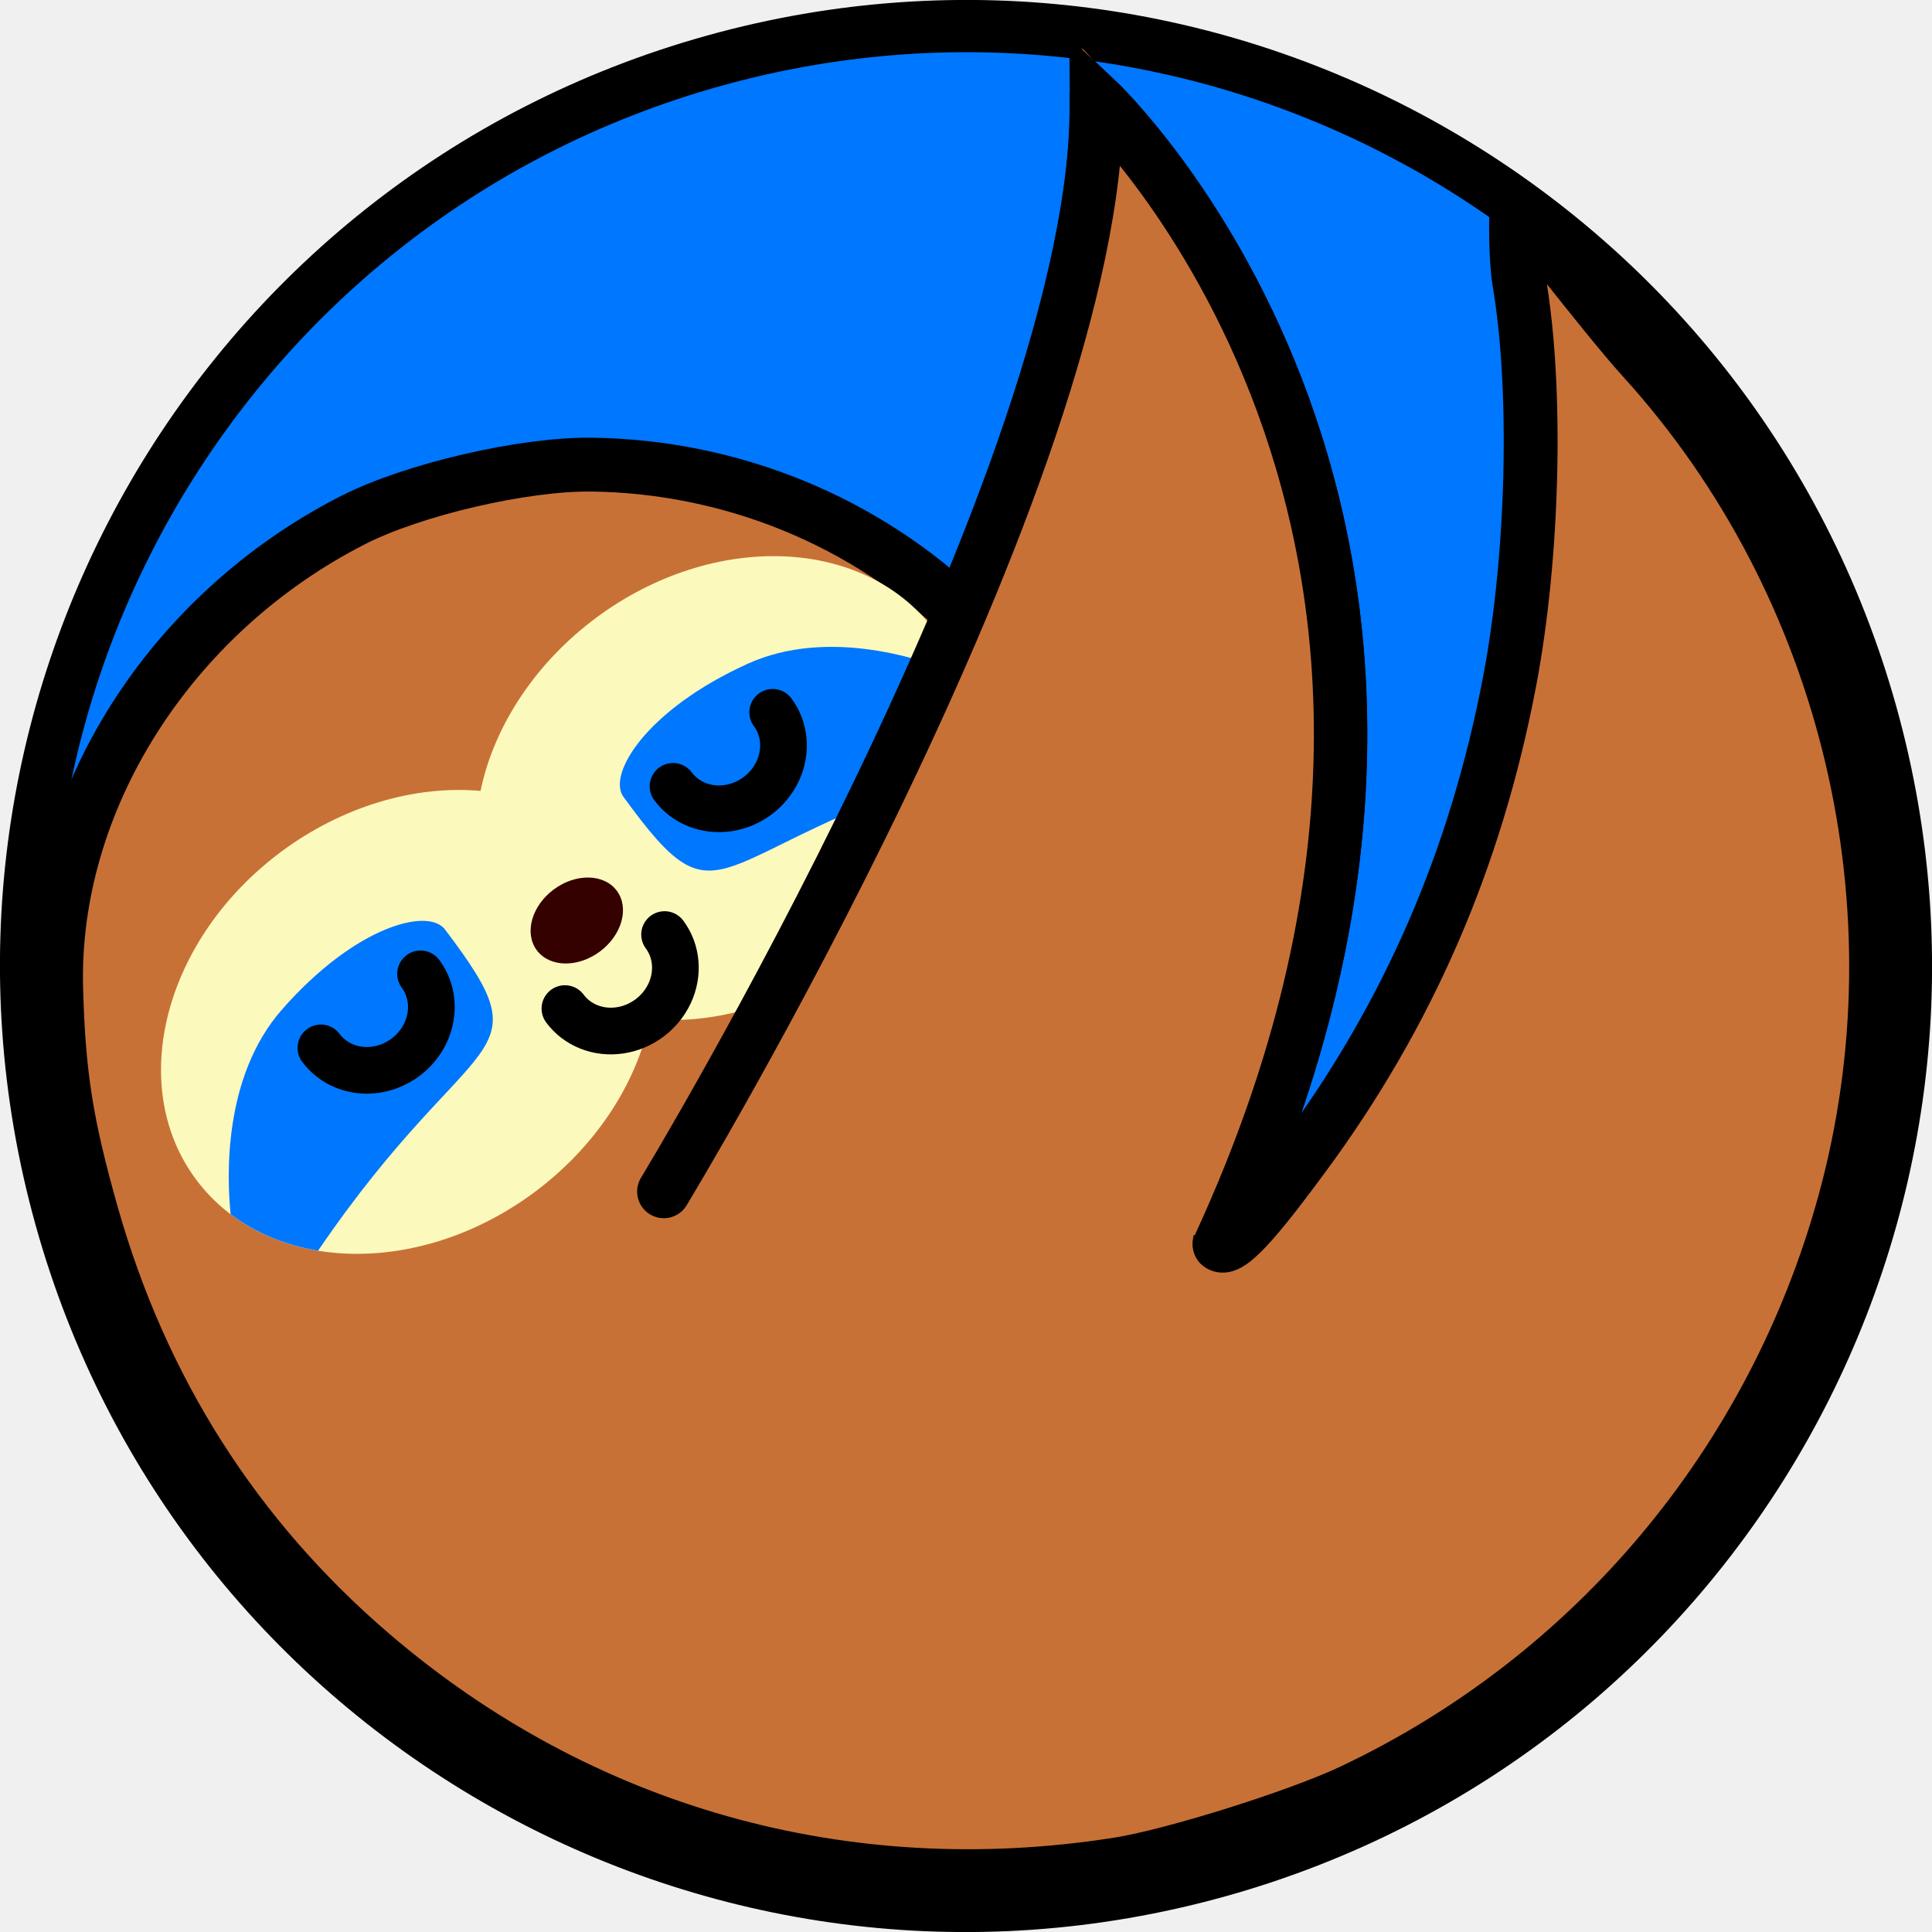
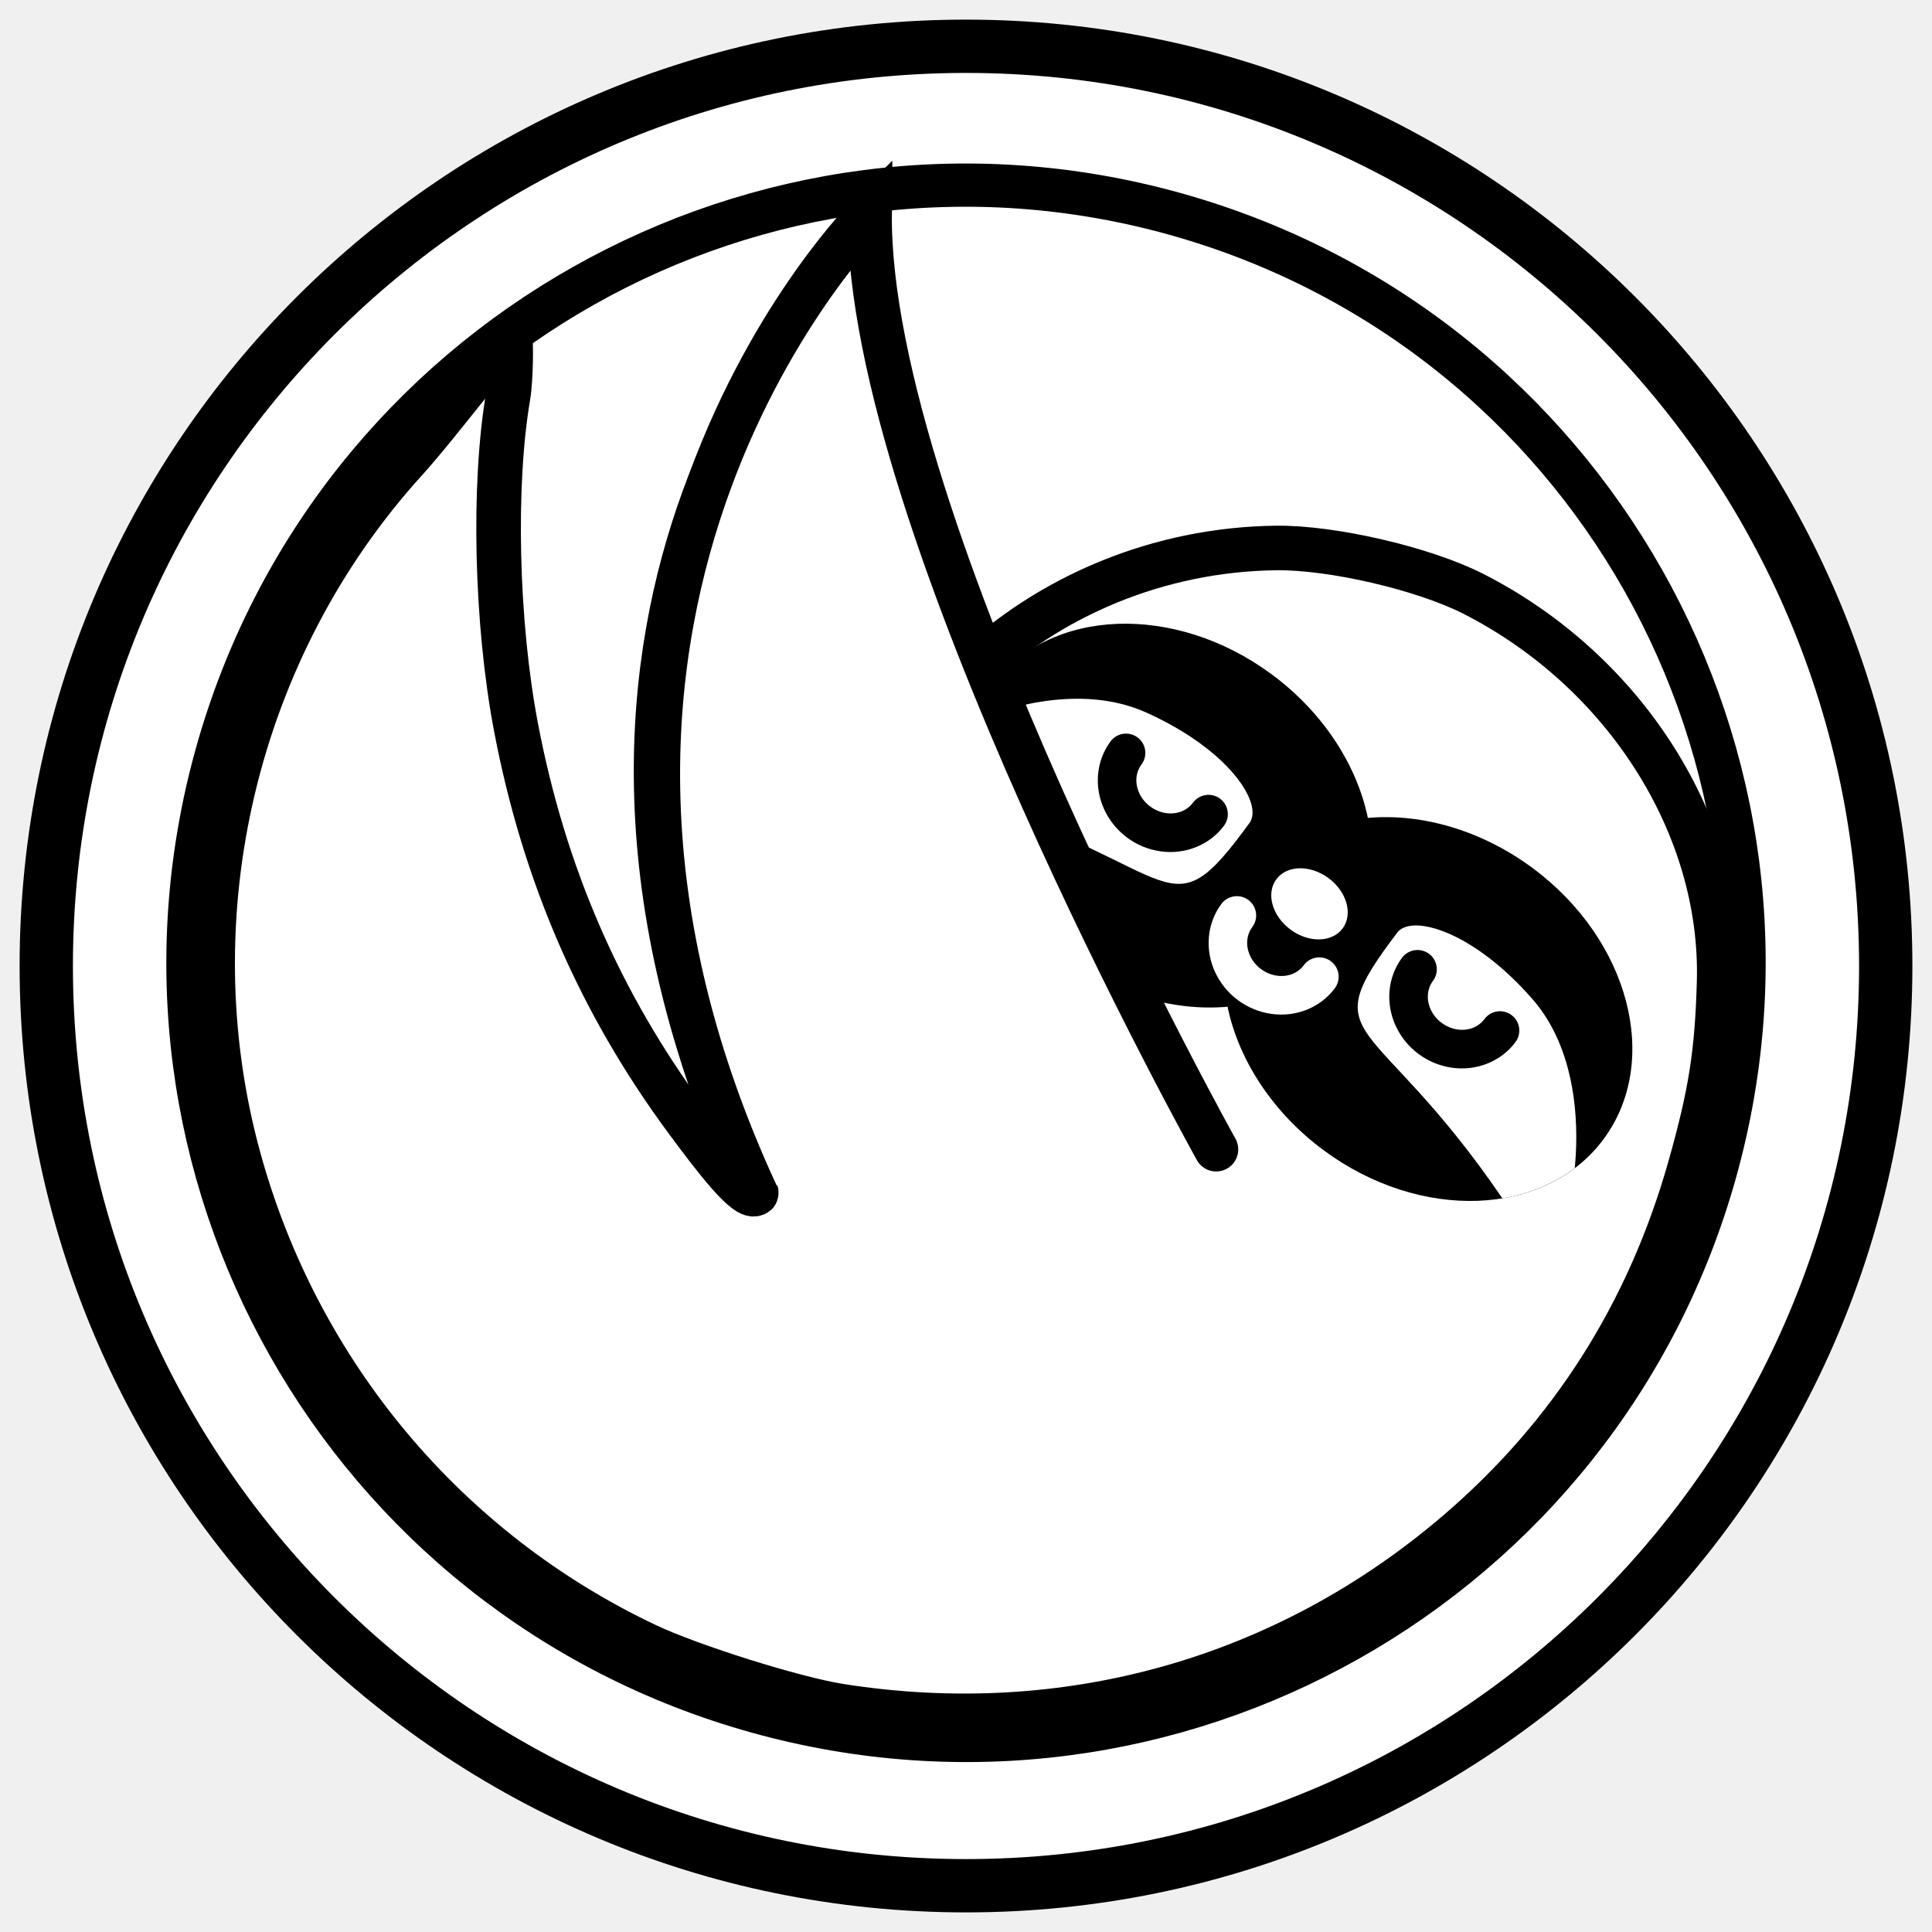
- <svg xmlns="http://www.w3.org/2000/svg" width="95.889mm" height="95.889mm" viewBox="0 0 95.889 95.889" version="1.1" id="svg8">
+ <svg xmlns="http://www.w3.org/2000/svg" id="svg8" version="1.1" viewBox="0 0 95.889 95.889" height="95.889mm" width="95.889mm">
  <defs id="defs2" />
-   <g transform="translate(-26.22258,-67.38208)" style="display:inline" id="layer1">
-     <circle transform="rotate(-15.55662)" style="fill:#0077ff;fill-opacity:1;stroke:#000000;stroke-width:2.593;stroke-opacity:1" id="path901" cx="40.521" cy="130.993" r="46.639" />
-   </g>
-   <g transform="translate(-26.22258,-67.38208)" style="display:inline;opacity:1" id="layer3">
-     <g transform="rotate(-15.55662,74.16729,115.3268)" id="g957">
-       <path id="path853" style="fill:#c87137;fill-opacity:1;stroke:#000000;stroke-width:10.101;stroke-miterlimit:4;stroke-dasharray:none;stroke-opacity:1" d="m 347.492,285.873 c -7.534,28.042 -28.248,59.54 -49.926,86.83 -13.025,-22.206 -34.436,-38.895 -59.695,-46.268 -12.232,-3.57 -33.503,-4.487 -45.883,-1.979 -37.866,7.673 -68.729,35.568 -77.244,69.814 -3.9,15.683 -4.968,24.928 -4.895,42.389 0.144,34.266 9.652,65.611 28.389,93.592 28.653,42.788 72.81,69.633 124.381,75.617 10.358,1.202 34.922,0.4 45.963,-1.502 49.426,-8.514 92.544,-38.14 118.518,-81.43 29.508,-49.18 31.869,-111.448 6.168,-162.684 -5.502,-10.969 -13.904,-33.238 -15.285,-33.238 -0.444,0 -2.866,9.171 -3.25,12.92 -2.089,20.386 -11.202,50.343 -21.869,71.881 -15.052,30.393 -35.074,55.098 -61.164,75.471 -8.499,6.637 -18.071,13.858 -19.562,11.728 -0.501,-0.715 8.115,-8.511 7.232,-8.902 85.56,-109.428 28.123,-204.24 28.123,-204.24 z" transform="scale(0.2645833)" />
-       <g style="display:inline" id="g932" transform="matrix(0.8171723,-0.3144669,0.3144669,0.8171723,-35.55446,19.87488)">
-         <g id="g922">
-           <path id="path863" style="fill:#fcf9bc;fill-opacity:1;stroke:none;stroke-width:11.186;stroke-miterlimit:4;stroke-dasharray:none" d="m 190.918,447.492 a 56.569,45.457 0 0 0 -56.568,45.457 56.569,45.457 0 0 0 56.568,45.457 56.569,45.457 0 0 0 42,-15.008 56.569,45.457 0 0 0 42,15.008 56.569,45.457 0 0 0 56.57,-45.457 56.569,45.457 0 0 0 -56.57,-45.457 56.569,45.457 0 0 0 -42,15.006 56.569,45.457 0 0 0 -42,-15.006 z" transform="scale(0.2645833)" />
-           <path id="ellipse869" style="fill:#0077ff;fill-opacity:1;stroke:none;stroke-width:2.96;stroke-miterlimit:4;stroke-dasharray:none" d="m 49.349,125.118 c -1.24,0.013 -2.644,0.163 -4.181,0.497 -4.941,1.074 -8.151,5.769 -9.222,7.572 0.493,1.678 1.429,3.252 2.745,4.614 14.837,-5.144 16.732,-0.639 16.634,-10.315 0,-1.203 -2.255,-2.405 -5.976,-2.368 z" />
-           <path id="path889" style="fill:none;fill-opacity:1;stroke:#000000;stroke-width:2.646;stroke-linecap:round;stroke-miterlimit:4;stroke-dasharray:none;stroke-opacity:1" d="m 52.713,128.668 c 2e-6,1.174 -0.671,2.26 -1.759,2.847 -1.088,0.587 -2.43,0.587 -3.518,0 -1.088,-0.587 -1.759,-1.672 -1.759,-2.847" />
-           <path d="m 73.904,125.118 c 1.24,0.013 2.644,0.163 4.181,0.497 4.941,1.074 8.151,5.769 9.222,7.572 -0.493,1.678 -1.429,3.252 -2.745,4.614 -14.837,-5.144 -16.732,-0.639 -16.634,-10.315 0,-1.203 2.255,-2.405 5.976,-2.368 z" style="fill:#0077ff;fill-opacity:1;stroke:none;stroke-width:2.96;stroke-miterlimit:4;stroke-dasharray:none" id="path899" />
-           <path d="m 70.54,128.668 c -2e-6,1.174 0.671,2.26 1.759,2.847 1.088,0.587 2.43,0.587 3.518,0 1.088,-0.587 1.759,-1.672 1.759,-2.847" style="fill:none;fill-opacity:1;stroke:#000000;stroke-width:2.646;stroke-linecap:round;stroke-miterlimit:4;stroke-dasharray:none;stroke-opacity:1" id="path902" />
+   <g id="layer1" style="display:inline" transform="translate(-26.22258,-67.38208)" />
+   <g id="layer3" style="display:inline;opacity:1" transform="translate(-26.22258,-67.38208)" />
+   <g id="layer4" style="display:inline" transform="translate(-26.22258,-67.38208)">
+     <circle r="45.648" cy="115.327" cx="74.167" id="path890" style="fill:#ffffff;stroke:#000000;stroke-width:2.646;stroke-linecap:round" />
+     <g transform="matrix(-0.8277765,0,0,0.8273648,135.5612,19.75032)" id="g888">
+       <g style="display:inline" id="g858" transform="matrix(0,-1,-1,0,189.4941,189.4941)">
+         <circle r="46.639" cy="91.211" cx="-102.38" id="path901" style="fill:#ffffff;fill-opacity:1;stroke:#000000;stroke-width:2.593;stroke-opacity:1" transform="matrix(-0.9633659,-0.2681905,-0.2681905,0.9633659,0,0)" />
+       </g>
+       <g style="display:inline;opacity:1" transform="rotate(-15.55662,74.16729,115.3268)" id="g957">
+         <path id="path853" style="fill:#ffffff;fill-opacity:1;stroke:#000000;stroke-width:10.101;stroke-miterlimit:4;stroke-dasharray:none;stroke-opacity:1" d="m 347.492,285.873 c -7.534,28.042 -28.248,59.54 -49.926,86.83 -13.025,-22.206 -34.436,-38.895 -59.695,-46.268 -12.232,-3.57 -33.503,-4.487 -45.883,-1.979 -37.866,7.673 -68.729,35.568 -77.244,69.814 -3.9,15.683 -4.968,24.928 -4.895,42.389 0.144,34.266 9.652,65.611 28.389,93.592 28.653,42.788 72.81,69.633 124.381,75.617 10.358,1.202 34.922,0.4 45.963,-1.502 49.426,-8.514 92.544,-38.14 118.518,-81.43 29.508,-49.18 31.869,-111.448 6.168,-162.684 -5.502,-10.969 -13.904,-33.238 -15.285,-33.238 -0.444,0 -2.866,9.171 -3.25,12.92 -2.089,20.386 -11.202,50.343 -21.869,71.881 -15.052,30.393 -35.074,55.098 -61.164,75.471 -8.499,6.637 -18.071,13.858 -19.562,11.728 -0.501,-0.715 8.115,-8.511 7.232,-8.902 85.56,-109.428 28.123,-204.24 28.123,-204.24 z" transform="scale(0.2645833)" />
+         <g style="display:inline" id="g932" transform="matrix(0.8171723,-0.3144669,0.3144669,0.8171723,-35.55446,19.87488)">
+           <g id="g922">
+             <path id="path863" style="fill:#000000;fill-opacity:1;stroke:none;stroke-width:11.186;stroke-miterlimit:4;stroke-dasharray:none" d="m 190.918,447.492 a 56.569,45.457 0 0 0 -56.568,45.457 56.569,45.457 0 0 0 56.568,45.457 56.569,45.457 0 0 0 42,-15.008 56.569,45.457 0 0 0 42,15.008 56.569,45.457 0 0 0 56.57,-45.457 56.569,45.457 0 0 0 -56.57,-45.457 56.569,45.457 0 0 0 -42,15.006 56.569,45.457 0 0 0 -42,-15.006 z" transform="scale(0.2645833)" />
+             <path id="ellipse869" style="fill:#ffffff;fill-opacity:1;stroke:none;stroke-width:2.96;stroke-miterlimit:4;stroke-dasharray:none" d="m 49.349,125.118 c -1.24,0.013 -2.644,0.163 -4.181,0.497 -4.941,1.074 -8.151,5.769 -9.222,7.572 0.493,1.678 1.429,3.252 2.745,4.614 14.837,-5.144 16.732,-0.639 16.634,-10.315 0,-1.203 -2.255,-2.405 -5.976,-2.368 z" />
+             <path id="path902" d="M 45.678 127.346 A 1.323 1.323 0 0 0 44.354 128.668 C 44.354 130.346 45.32 131.877 46.809 132.68 C 48.297 133.483 50.094 133.483 51.582 132.68 C 53.07 131.877 54.035 130.346 54.035 128.668 A 1.323 1.323 0 0 0 52.713 127.346 A 1.323 1.323 0 0 0 51.391 128.668 C 51.391 129.339 51.015 129.978 50.326 130.35 C 49.637 130.721 48.753 130.721 48.064 130.35 C 47.376 129.978 47 129.339 47 128.668 A 1.323 1.323 0 0 0 45.678 127.346 z " style="color:#000000;font-style:normal;font-variant:normal;font-weight:normal;font-stretch:normal;font-size:medium;line-height:normal;font-family:sans-serif;font-variant-ligatures:normal;font-variant-position:normal;font-variant-caps:normal;font-variant-numeric:normal;font-variant-alternates:normal;font-variant-east-asian:normal;font-feature-settings:normal;font-variation-settings:normal;text-indent:0;text-align:start;text-decoration:none;text-decoration-line:none;text-decoration-style:solid;text-decoration-color:#000000;letter-spacing:normal;word-spacing:normal;text-transform:none;writing-mode:lr-tb;direction:ltr;text-orientation:mixed;dominant-baseline:auto;baseline-shift:baseline;text-anchor:start;white-space:normal;shape-padding:0;shape-margin:0;inline-size:0;clip-rule:nonzero;display:inline;overflow:visible;visibility:visible;isolation:auto;mix-blend-mode:normal;color-interpolation:sRGB;color-interpolation-filters:linearRGB;solid-color:#000000;solid-opacity:1;vector-effect:none;fill:#000000;fill-opacity:1;fill-rule:nonzero;stroke:none;stroke-width:2.646;stroke-linecap:round;stroke-linejoin:miter;stroke-miterlimit:4;stroke-dasharray:none;stroke-dashoffset:0;stroke-opacity:1;anonymous:0;color-rendering:auto;image-rendering:auto;shape-rendering:auto;text-rendering:auto;enable-background:accumulate;stop-color:#000000;stop-opacity:1;opacity:1" />
+             <path d="m 73.904,125.118 c 1.24,0.013 2.644,0.163 4.181,0.497 4.941,1.074 8.151,5.769 9.222,7.572 -0.493,1.678 -1.429,3.252 -2.745,4.614 -14.837,-5.144 -16.732,-0.639 -16.634,-10.315 0,-1.203 2.255,-2.405 5.976,-2.368 z" style="fill:#ffffff;fill-opacity:1;stroke:none;stroke-width:2.96;stroke-miterlimit:4;stroke-dasharray:none" id="path899" />
+             <path id="path898" d="M 70.541 127.346 A 1.323 1.323 0 0 0 69.217 128.668 C 69.217 130.346 70.184 131.877 71.672 132.68 C 73.16 133.483 74.957 133.483 76.445 132.68 C 77.933 131.877 78.898 130.346 78.898 128.668 A 1.323 1.323 0 0 0 77.576 127.346 A 1.323 1.323 0 0 0 76.254 128.668 C 76.254 129.339 75.878 129.978 75.189 130.35 C 74.501 130.721 73.617 130.721 72.928 130.35 C 72.239 129.978 71.863 129.339 71.863 128.668 A 1.323 1.323 0 0 0 70.541 127.346 z " style="color:#000000;font-style:normal;font-variant:normal;font-weight:normal;font-stretch:normal;font-size:medium;line-height:normal;font-family:sans-serif;font-variant-ligatures:normal;font-variant-position:normal;font-variant-caps:normal;font-variant-numeric:normal;font-variant-alternates:normal;font-variant-east-asian:normal;font-feature-settings:normal;font-variation-settings:normal;text-indent:0;text-align:start;text-decoration:none;text-decoration-line:none;text-decoration-style:solid;text-decoration-color:#000000;letter-spacing:normal;word-spacing:normal;text-transform:none;writing-mode:lr-tb;direction:ltr;text-orientation:mixed;dominant-baseline:auto;baseline-shift:baseline;text-anchor:start;white-space:normal;shape-padding:0;shape-margin:0;inline-size:0;clip-rule:nonzero;display:inline;overflow:visible;visibility:visible;isolation:auto;mix-blend-mode:normal;color-interpolation:sRGB;color-interpolation-filters:linearRGB;solid-color:#000000;solid-opacity:1;vector-effect:none;fill:#000000;fill-opacity:1;fill-rule:nonzero;stroke:none;stroke-width:2.646;stroke-linecap:round;stroke-linejoin:miter;stroke-miterlimit:4;stroke-dasharray:none;stroke-dashoffset:0;stroke-opacity:1;anonymous:0;color-rendering:auto;image-rendering:auto;shape-rendering:auto;text-rendering:auto;enable-background:accumulate;stop-color:#000000;stop-opacity:1;opacity:1" />
+           </g>
+           <path id="path894" d="m 57.808,131.761 a 1.323,1.323 0 0 0 -1.324,1.322 c -3e-6,1.678 0.967,3.209 2.455,4.012 1.488,0.803 3.285,0.803 4.773,0 1.488,-0.803 2.453,-2.334 2.453,-4.012 a 1.323,1.323 0 0 0 -1.322,-1.322 1.323,1.323 0 0 0 -1.322,1.322 c 10e-7,0.671 -0.376,1.312 -1.064,1.684 -0.689,0.372 -1.573,0.372 -2.262,0 -0.689,-0.372 -1.064,-1.013 -1.064,-1.684 a 1.323,1.323 0 0 0 -1.322,-1.322 z" style="color:#000000;font-style:normal;font-variant:normal;font-weight:normal;font-stretch:normal;font-size:medium;line-height:normal;font-family:sans-serif;font-variant-ligatures:normal;font-variant-position:normal;font-variant-caps:normal;font-variant-numeric:normal;font-variant-alternates:normal;font-variant-east-asian:normal;font-feature-settings:normal;font-variation-settings:normal;text-indent:0;text-align:start;text-decoration:none;text-decoration-line:none;text-decoration-style:solid;text-decoration-color:#000000;letter-spacing:normal;word-spacing:normal;text-transform:none;writing-mode:lr-tb;direction:ltr;text-orientation:mixed;dominant-baseline:auto;baseline-shift:baseline;text-anchor:start;white-space:normal;shape-padding:0;shape-margin:0;inline-size:0;clip-rule:nonzero;display:inline;overflow:visible;visibility:visible;opacity:1;isolation:auto;mix-blend-mode:normal;color-interpolation:sRGB;color-interpolation-filters:linearRGB;solid-color:#000000;solid-opacity:1;vector-effect:none;fill:#ffffff;fill-opacity:1;fill-rule:nonzero;stroke:none;stroke-width:2.646;stroke-linecap:round;stroke-linejoin:miter;stroke-miterlimit:4;stroke-dasharray:none;stroke-dashoffset:0;stroke-opacity:1;color-rendering:auto;image-rendering:auto;shape-rendering:auto;text-rendering:auto;enable-background:accumulate;stop-color:#000000;stop-opacity:1" />
+           <path d="m 64.151,129.478 a 2.826,2.192 0 0 1 -2.826,2.192 2.826,2.192 0 0 1 -2.826,-2.192 2.826,2.192 0 0 1 2.826,-2.192 2.826,2.192 0 0 1 2.826,2.192" style="fill:#ffffff;fill-opacity:1;stroke:none;stroke-width:2.646;stroke-miterlimit:4;stroke-dasharray:none" id="path873" />
        </g>
-         <path id="path915" style="fill:none;fill-opacity:1;stroke:#000000;stroke-width:2.646;stroke-linecap:round;stroke-miterlimit:4;stroke-dasharray:none;stroke-opacity:1" d="m 65.145,135.127 c 2e-6,1.174 -0.671,2.26 -1.759,2.847 -1.088,0.587 -2.43,0.587 -3.518,0 -1.088,-0.587 -1.759,-1.672 -1.759,-2.847" />
-         <ellipse ry="2.192" rx="2.826" cy="131.521" cx="61.626" id="path873" style="fill:#350000;fill-opacity:1;stroke:none;stroke-width:2.646;stroke-miterlimit:4;stroke-dasharray:none" />
      </g>
+       <path id="path857" d="m 62.846,120.004 c 0,0 17.257,-31.687 17.089,-50.229 0,0 23.255,23.739 6.822,59.386 z" style="display:inline;opacity:1;fill:#ffffff;fill-opacity:1;stroke:none;stroke-width:2.646;stroke-linecap:butt;stroke-linejoin:miter;stroke-miterlimit:4;stroke-dasharray:none;stroke-opacity:1" />
+       <path style="display:inline;opacity:1;fill:none;fill-opacity:1;stroke:#000000;stroke-width:2.646;stroke-linecap:round;stroke-linejoin:miter;stroke-miterlimit:4;stroke-dasharray:none;stroke-opacity:1" d="m 59.168,126.521 c 0,0 20.936,-37.565 20.768,-56.106 0,0 23.255,23.099 6.822,58.746" id="path945" />
    </g>
  </g>
-   <g transform="translate(-26.22258,-67.38208)" style="display:inline" id="layer4">
-     <path id="path857" d="m 62.846,120.004 c 0,0 17.257,-31.687 17.089,-50.229 0,0 23.255,23.739 6.822,59.386 z" style="display:inline;opacity:1;fill:#c87137;fill-opacity:1;stroke:none;stroke-width:2.646;stroke-linecap:butt;stroke-linejoin:miter;stroke-miterlimit:4;stroke-dasharray:none;stroke-opacity:1" />
-     <path style="display:inline;opacity:1;fill:none;fill-opacity:1;stroke:#000000;stroke-width:2.646;stroke-linecap:round;stroke-linejoin:miter;stroke-miterlimit:4;stroke-dasharray:none;stroke-opacity:1" d="m 59.168,126.521 c 0,0 21.646,-35.655 21.478,-54.197 0,0 22.545,21.19 6.113,56.837" id="path945" />
-   </g>
</svg>
